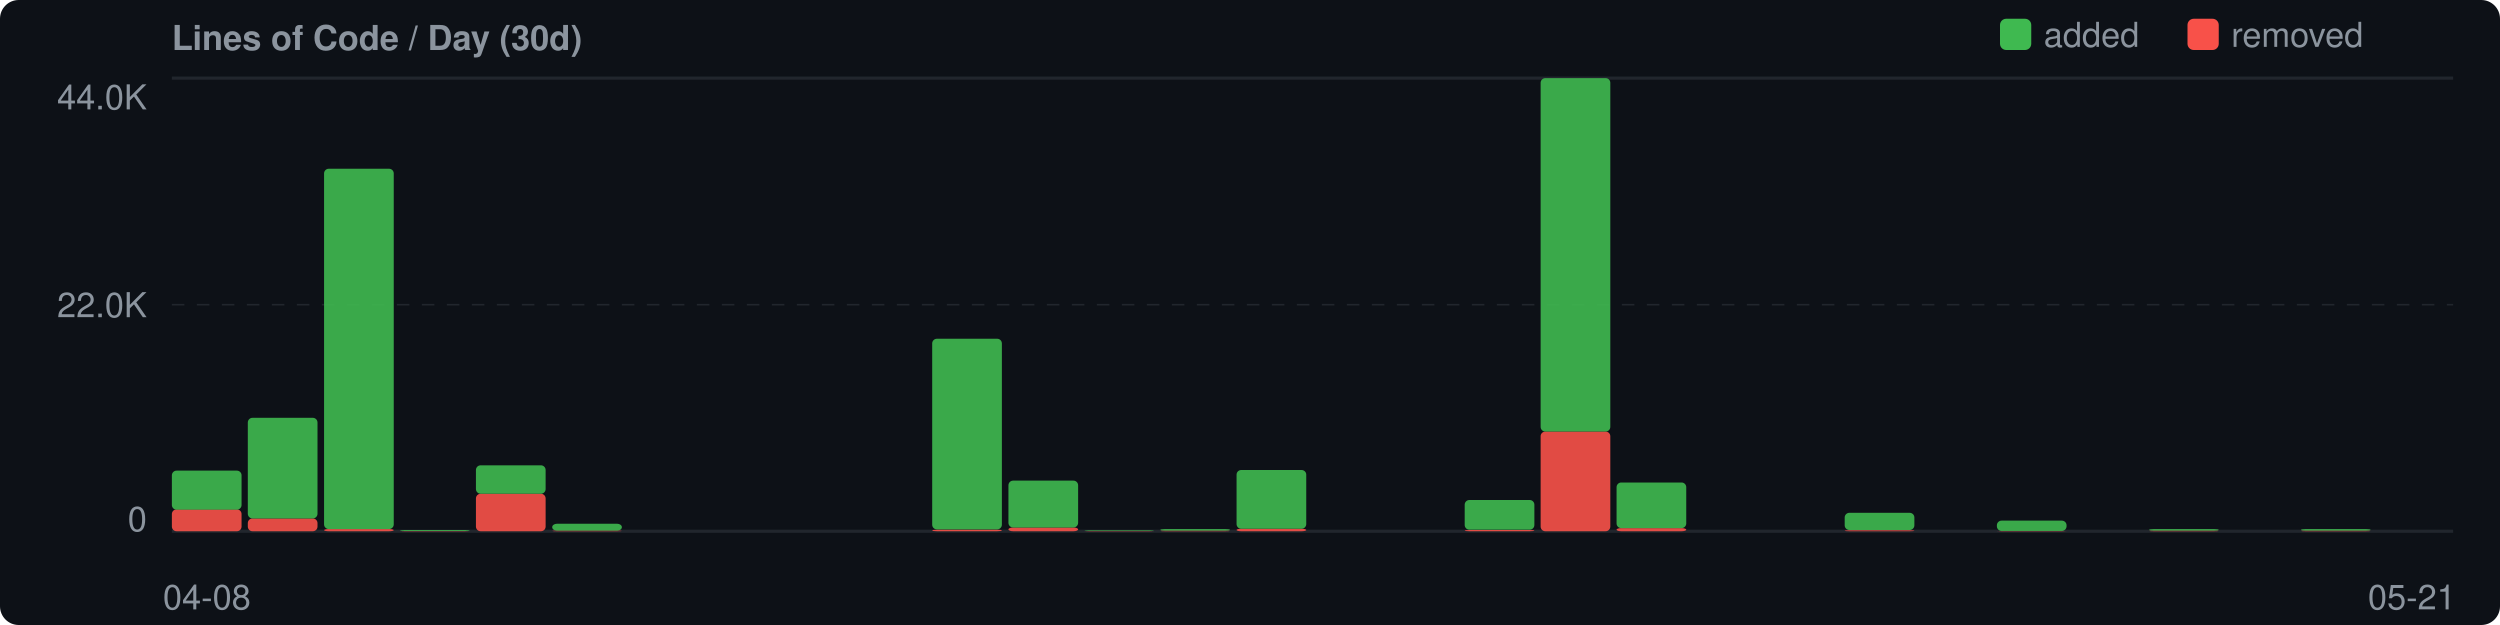
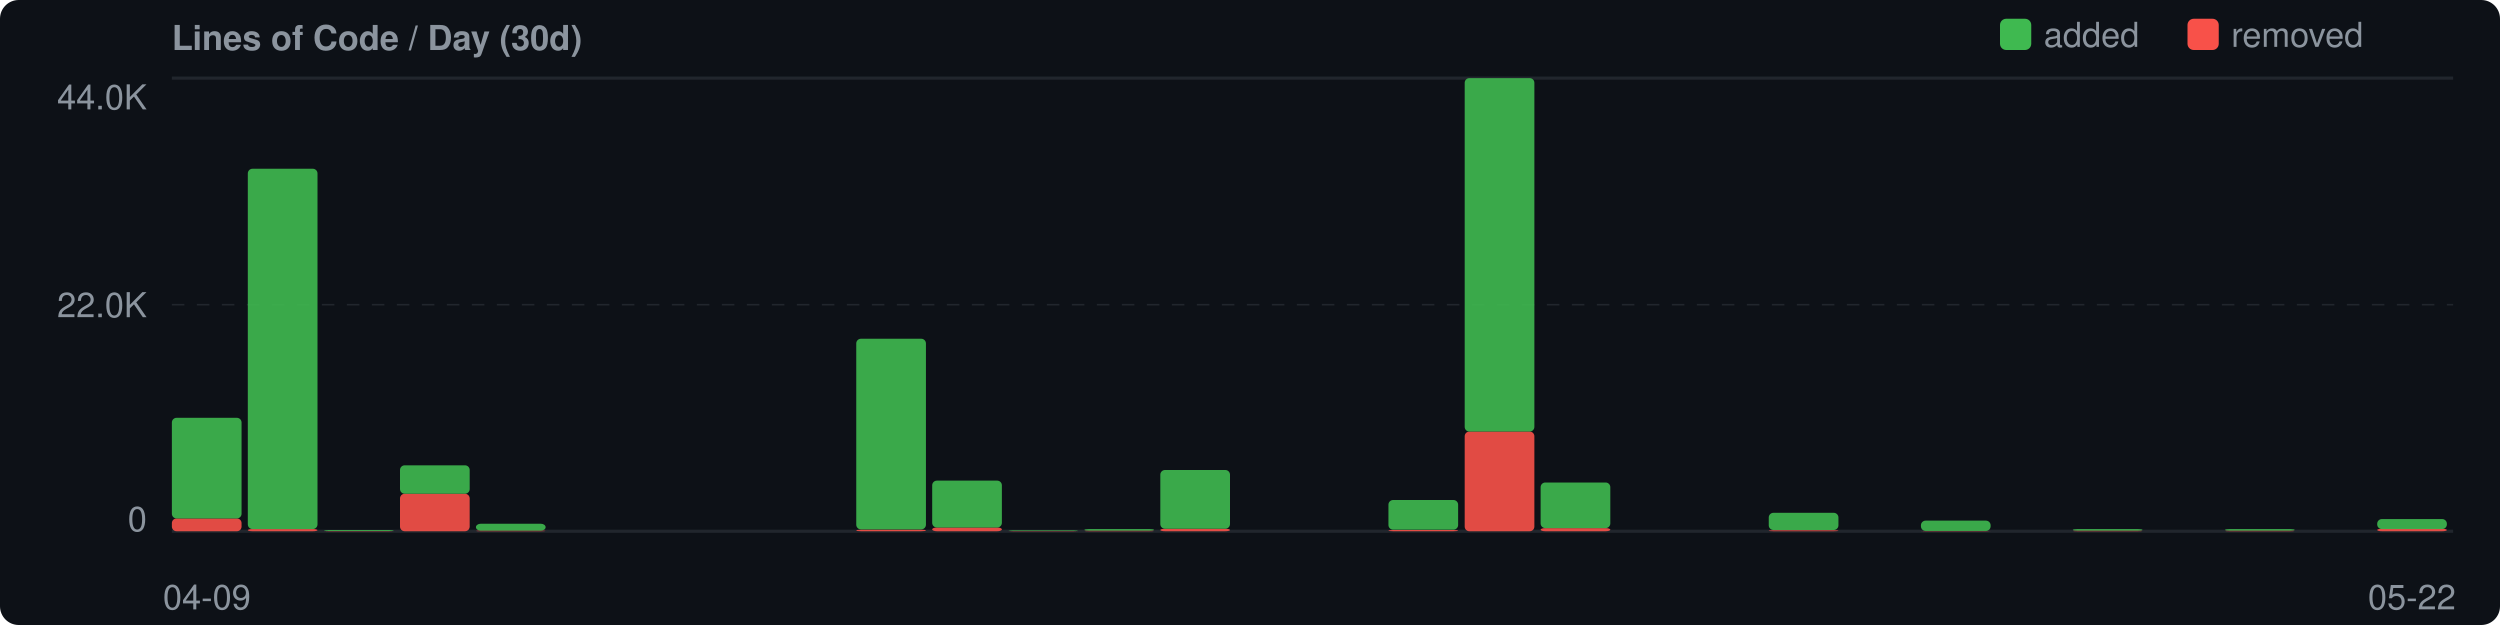
<svg xmlns="http://www.w3.org/2000/svg" width="800" height="200" viewBox="0 0 800 200">
  <rect width="800" height="200" fill="#0d1117" rx="6" />
  <style>text { font-family: system-ui, -apple-system, 'Segoe UI', Helvetica, Arial, sans-serif; fill: #8b949e; font-size: 11px; }</style>
  <text x="55" y="16" fill="#c9d1d9" font-size="13" font-weight="600">Lines of Code / Day (30d)</text>
  <rect x="640" y="6" width="10" height="10" fill="#3fb950" rx="2" />
  <text x="654" y="15" font-size="10" fill="#c9d1d9">added</text>
  <rect x="700" y="6" width="10" height="10" fill="#f85149" rx="2" />
  <text x="714" y="15" font-size="10" fill="#c9d1d9">removed</text>
  <text x="47" y="35" text-anchor="end" font-size="10">44.0K</text>
  <text x="47" y="170" text-anchor="end" font-size="10">0</text>
  <line x1="55" y1="25" x2="785" y2="25" stroke="#21262d" stroke-width="1" />
  <line x1="55" y1="170" x2="785" y2="170" stroke="#21262d" stroke-width="1" />
  <line x1="55" y1="97.5" x2="785" y2="97.5" stroke="#21262d" stroke-width="0.5" stroke-dasharray="4,4" />
  <text x="47" y="101.5" text-anchor="end" font-size="10">22.0K</text>
-   <rect x="55.0" y="163.0" width="22.3" height="7.0" fill="#f85149" rx="1.5" opacity="0.9" />
-   <rect x="55.0" y="150.6" width="22.3" height="12.5" fill="#3fb950" rx="1.5" opacity="0.9" />
-   <text x="66.2" y="195" text-anchor="middle" font-size="10">04-08</text>
-   <rect x="79.3" y="165.9" width="22.3" height="4.1" fill="#f85149" rx="1.5" opacity="0.9" />
-   <rect x="79.3" y="133.7" width="22.3" height="32.2" fill="#3fb950" rx="1.5" opacity="0.9" />
-   <rect x="103.7" y="169.3" width="22.3" height="0.7" fill="#f85149" rx="1.5" opacity="0.9" />
-   <rect x="103.7" y="54.0" width="22.3" height="115.3" fill="#3fb950" rx="1.5" opacity="0.9" />
-   <rect x="128.0" y="169.9" width="22.3" height="0.1" fill="#f85149" rx="1.5" opacity="0.9" />
-   <rect x="128.0" y="169.6" width="22.3" height="0.3" fill="#3fb950" rx="1.5" opacity="0.9" />
-   <rect x="152.3" y="158.0" width="22.3" height="12.0" fill="#f85149" rx="1.5" opacity="0.9" />
-   <rect x="152.3" y="148.9" width="22.3" height="9.1" fill="#3fb950" rx="1.5" opacity="0.9" />
-   <rect x="176.7" y="169.8" width="22.3" height="0.2" fill="#f85149" rx="1.5" opacity="0.9" />
-   <rect x="176.7" y="167.6" width="22.3" height="2.2" fill="#3fb950" rx="1.5" opacity="0.9" />
-   <rect x="249.7" y="170.0" width="22.3" height="0.0" fill="#f85149" rx="1.5" opacity="0.9" />
-   <rect x="249.7" y="169.9" width="22.3" height="0.0" fill="#3fb950" rx="1.5" opacity="0.9" />
-   <rect x="298.3" y="169.5" width="22.3" height="0.5" fill="#f85149" rx="1.5" opacity="0.9" />
-   <rect x="298.3" y="108.4" width="22.3" height="61.0" fill="#3fb950" rx="1.5" opacity="0.9" />
-   <rect x="322.7" y="168.8" width="22.3" height="1.2" fill="#f85149" rx="1.5" opacity="0.9" />
-   <rect x="322.7" y="153.8" width="22.3" height="15.0" fill="#3fb950" rx="1.5" opacity="0.9" />
-   <rect x="347.0" y="169.9" width="22.3" height="0.1" fill="#f85149" rx="1.5" opacity="0.9" />
-   <rect x="347.0" y="169.7" width="22.3" height="0.2" fill="#3fb950" rx="1.5" opacity="0.9" />
-   <rect x="371.3" y="169.8" width="22.3" height="0.2" fill="#f85149" rx="1.5" opacity="0.9" />
-   <rect x="371.3" y="169.3" width="22.3" height="0.5" fill="#3fb950" rx="1.5" opacity="0.9" />
-   <rect x="395.7" y="169.2" width="22.3" height="0.8" fill="#f85149" rx="1.5" opacity="0.9" />
-   <rect x="395.7" y="150.4" width="22.3" height="18.8" fill="#3fb950" rx="1.5" opacity="0.9" />
-   <rect x="468.7" y="169.6" width="22.3" height="0.4" fill="#f85149" rx="1.5" opacity="0.9" />
-   <rect x="468.7" y="160.0" width="22.3" height="9.5" fill="#3fb950" rx="1.5" opacity="0.9" />
-   <rect x="493.0" y="138.1" width="22.3" height="31.9" fill="#f85149" rx="1.5" opacity="0.9" />
-   <rect x="493.0" y="25.0" width="22.3" height="113.1" fill="#3fb950" rx="1.5" opacity="0.9" />
-   <rect x="517.3" y="169.0" width="22.3" height="1.0" fill="#f85149" rx="1.5" opacity="0.9" />
-   <rect x="517.3" y="154.4" width="22.3" height="14.6" fill="#3fb950" rx="1.5" opacity="0.9" />
-   <rect x="541.7" y="170.0" width="22.3" height="0.0" fill="#f85149" rx="1.5" opacity="0.9" />
-   <rect x="541.7" y="170.0" width="22.3" height="0.0" fill="#3fb950" rx="1.5" opacity="0.9" />
-   <rect x="590.3" y="169.7" width="22.3" height="0.3" fill="#f85149" rx="1.5" opacity="0.9" />
-   <rect x="590.3" y="164.1" width="22.3" height="5.5" fill="#3fb950" rx="1.5" opacity="0.9" />
-   <rect x="639.0" y="169.9" width="22.3" height="0.1" fill="#f85149" rx="1.5" opacity="0.9" />
-   <rect x="639.0" y="166.6" width="22.3" height="3.3" fill="#3fb950" rx="1.5" opacity="0.9" />
-   <rect x="687.7" y="169.8" width="22.3" height="0.2" fill="#f85149" rx="1.5" opacity="0.9" />
-   <rect x="687.7" y="169.3" width="22.3" height="0.5" fill="#3fb950" rx="1.5" opacity="0.9" />
-   <rect x="736.3" y="169.8" width="22.3" height="0.2" fill="#f85149" rx="1.5" opacity="0.9" />
-   <rect x="736.3" y="169.3" width="22.3" height="0.5" fill="#3fb950" rx="1.5" opacity="0.9" />
-   <text x="771.8" y="195" text-anchor="middle" font-size="10">05-21</text>
+   <rect x="55.0" y="165.9" width="22.3" height="4.1" fill="#f85149" rx="1.5" opacity="0.9" />
+   <rect x="55.0" y="133.7" width="22.3" height="32.2" fill="#3fb950" rx="1.5" opacity="0.9" />
+   <text x="66.2" y="195" text-anchor="middle" font-size="10">04-09</text>
+   <rect x="79.3" y="169.3" width="22.3" height="0.7" fill="#f85149" rx="1.5" opacity="0.9" />
+   <rect x="79.3" y="54.0" width="22.3" height="115.3" fill="#3fb950" rx="1.5" opacity="0.9" />
+   <rect x="103.7" y="169.9" width="22.3" height="0.1" fill="#f85149" rx="1.5" opacity="0.9" />
+   <rect x="103.7" y="169.6" width="22.3" height="0.3" fill="#3fb950" rx="1.5" opacity="0.9" />
+   <rect x="128.0" y="158.0" width="22.3" height="12.0" fill="#f85149" rx="1.5" opacity="0.9" />
+   <rect x="128.0" y="148.9" width="22.3" height="9.1" fill="#3fb950" rx="1.5" opacity="0.9" />
+   <rect x="152.3" y="169.8" width="22.3" height="0.2" fill="#f85149" rx="1.5" opacity="0.9" />
+   <rect x="152.3" y="167.6" width="22.3" height="2.2" fill="#3fb950" rx="1.5" opacity="0.9" />
+   <rect x="225.3" y="170.0" width="22.3" height="0.0" fill="#f85149" rx="1.5" opacity="0.9" />
+   <rect x="225.3" y="169.9" width="22.3" height="0.0" fill="#3fb950" rx="1.5" opacity="0.9" />
+   <rect x="274.0" y="169.5" width="22.3" height="0.5" fill="#f85149" rx="1.5" opacity="0.9" />
+   <rect x="274.0" y="108.4" width="22.3" height="61.0" fill="#3fb950" rx="1.5" opacity="0.9" />
+   <rect x="298.3" y="168.8" width="22.3" height="1.2" fill="#f85149" rx="1.5" opacity="0.9" />
+   <rect x="298.3" y="153.8" width="22.3" height="15.0" fill="#3fb950" rx="1.5" opacity="0.9" />
+   <rect x="322.7" y="169.9" width="22.3" height="0.1" fill="#f85149" rx="1.5" opacity="0.9" />
+   <rect x="322.7" y="169.7" width="22.3" height="0.2" fill="#3fb950" rx="1.5" opacity="0.9" />
+   <rect x="347.0" y="169.8" width="22.3" height="0.2" fill="#f85149" rx="1.5" opacity="0.9" />
+   <rect x="347.0" y="169.3" width="22.3" height="0.5" fill="#3fb950" rx="1.5" opacity="0.9" />
+   <rect x="371.3" y="169.2" width="22.3" height="0.8" fill="#f85149" rx="1.5" opacity="0.9" />
+   <rect x="371.3" y="150.4" width="22.3" height="18.8" fill="#3fb950" rx="1.5" opacity="0.9" />
+   <rect x="444.3" y="169.6" width="22.3" height="0.4" fill="#f85149" rx="1.5" opacity="0.9" />
+   <rect x="444.3" y="160.0" width="22.3" height="9.5" fill="#3fb950" rx="1.5" opacity="0.9" />
+   <rect x="468.7" y="138.1" width="22.3" height="31.9" fill="#f85149" rx="1.5" opacity="0.9" />
+   <rect x="468.7" y="25.0" width="22.3" height="113.1" fill="#3fb950" rx="1.5" opacity="0.9" />
+   <rect x="493.0" y="169.0" width="22.3" height="1.0" fill="#f85149" rx="1.5" opacity="0.9" />
+   <rect x="493.0" y="154.4" width="22.3" height="14.6" fill="#3fb950" rx="1.5" opacity="0.9" />
+   <rect x="517.3" y="170.0" width="22.3" height="0.0" fill="#f85149" rx="1.5" opacity="0.9" />
+   <rect x="517.3" y="170.0" width="22.3" height="0.0" fill="#3fb950" rx="1.5" opacity="0.9" />
+   <rect x="566.0" y="169.7" width="22.3" height="0.3" fill="#f85149" rx="1.5" opacity="0.9" />
+   <rect x="566.0" y="164.1" width="22.3" height="5.5" fill="#3fb950" rx="1.5" opacity="0.9" />
+   <rect x="614.7" y="169.9" width="22.3" height="0.1" fill="#f85149" rx="1.5" opacity="0.9" />
+   <rect x="614.7" y="166.6" width="22.3" height="3.3" fill="#3fb950" rx="1.5" opacity="0.9" />
+   <rect x="663.3" y="169.8" width="22.3" height="0.2" fill="#f85149" rx="1.5" opacity="0.9" />
+   <rect x="663.3" y="169.3" width="22.3" height="0.5" fill="#3fb950" rx="1.5" opacity="0.9" />
+   <rect x="712.0" y="169.8" width="22.3" height="0.2" fill="#f85149" rx="1.5" opacity="0.9" />
+   <rect x="712.0" y="169.3" width="22.3" height="0.5" fill="#3fb950" rx="1.5" opacity="0.9" />
+   <rect x="760.7" y="169.2" width="22.3" height="0.8" fill="#f85149" rx="1.5" opacity="0.9" />
+   <rect x="760.7" y="166.1" width="22.3" height="3.2" fill="#3fb950" rx="1.5" opacity="0.9" />
+   <text x="771.8" y="195" text-anchor="middle" font-size="10">05-22</text>
</svg>
